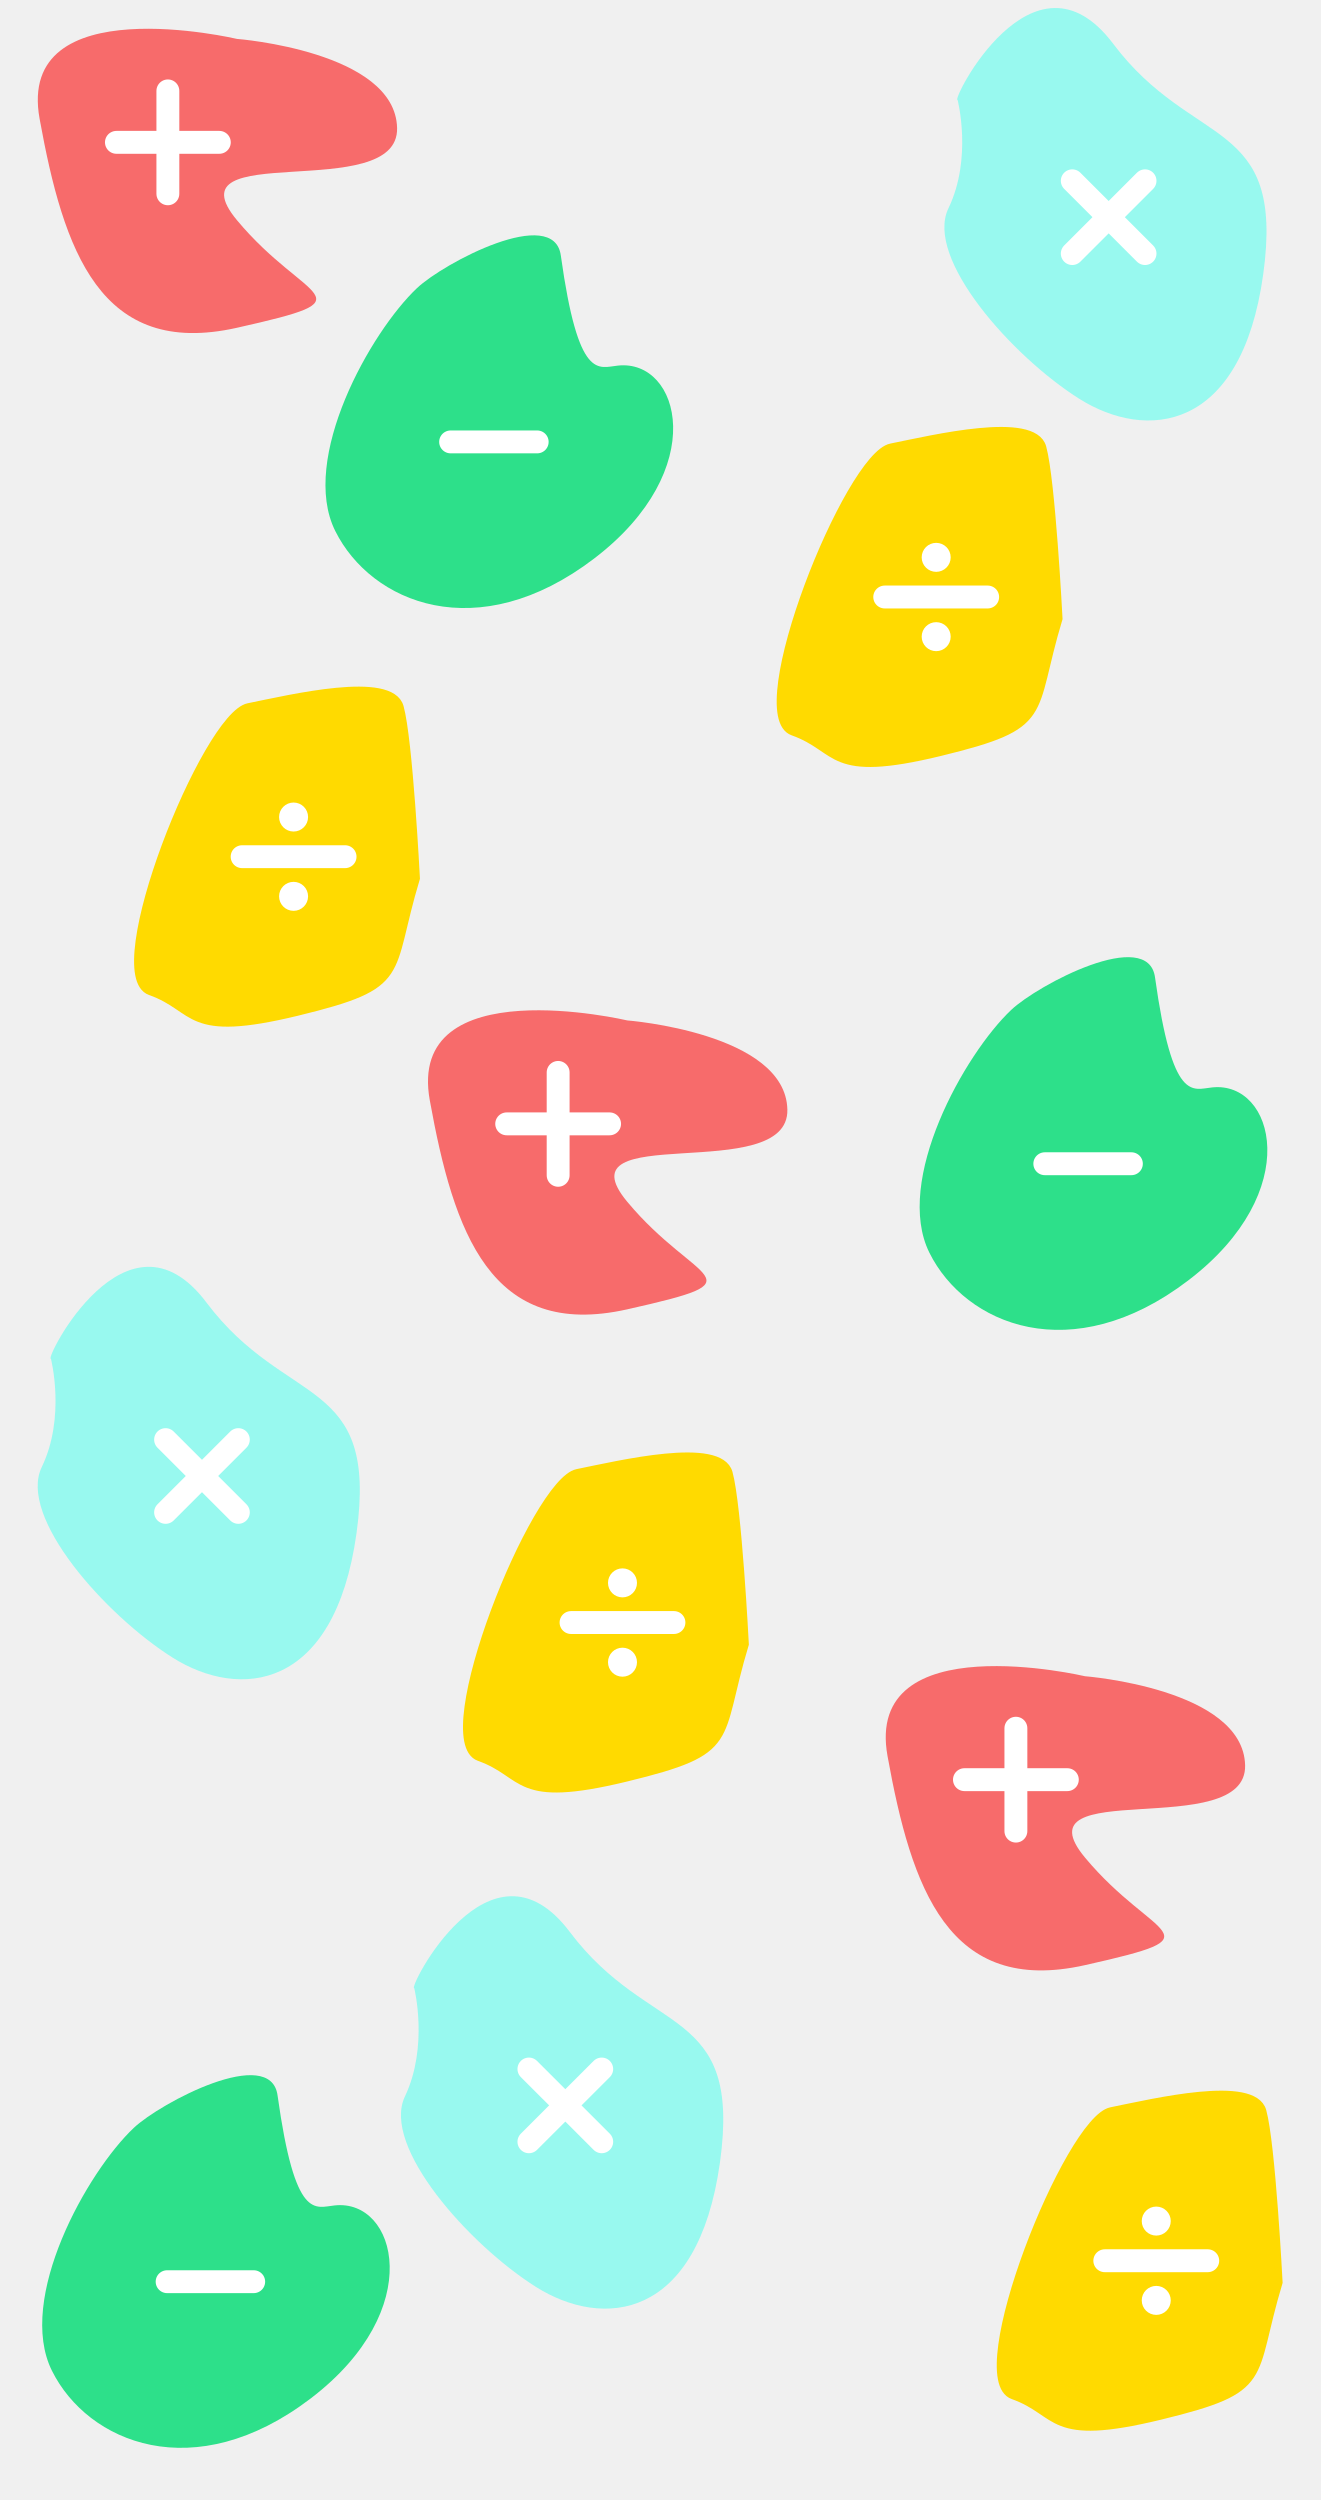
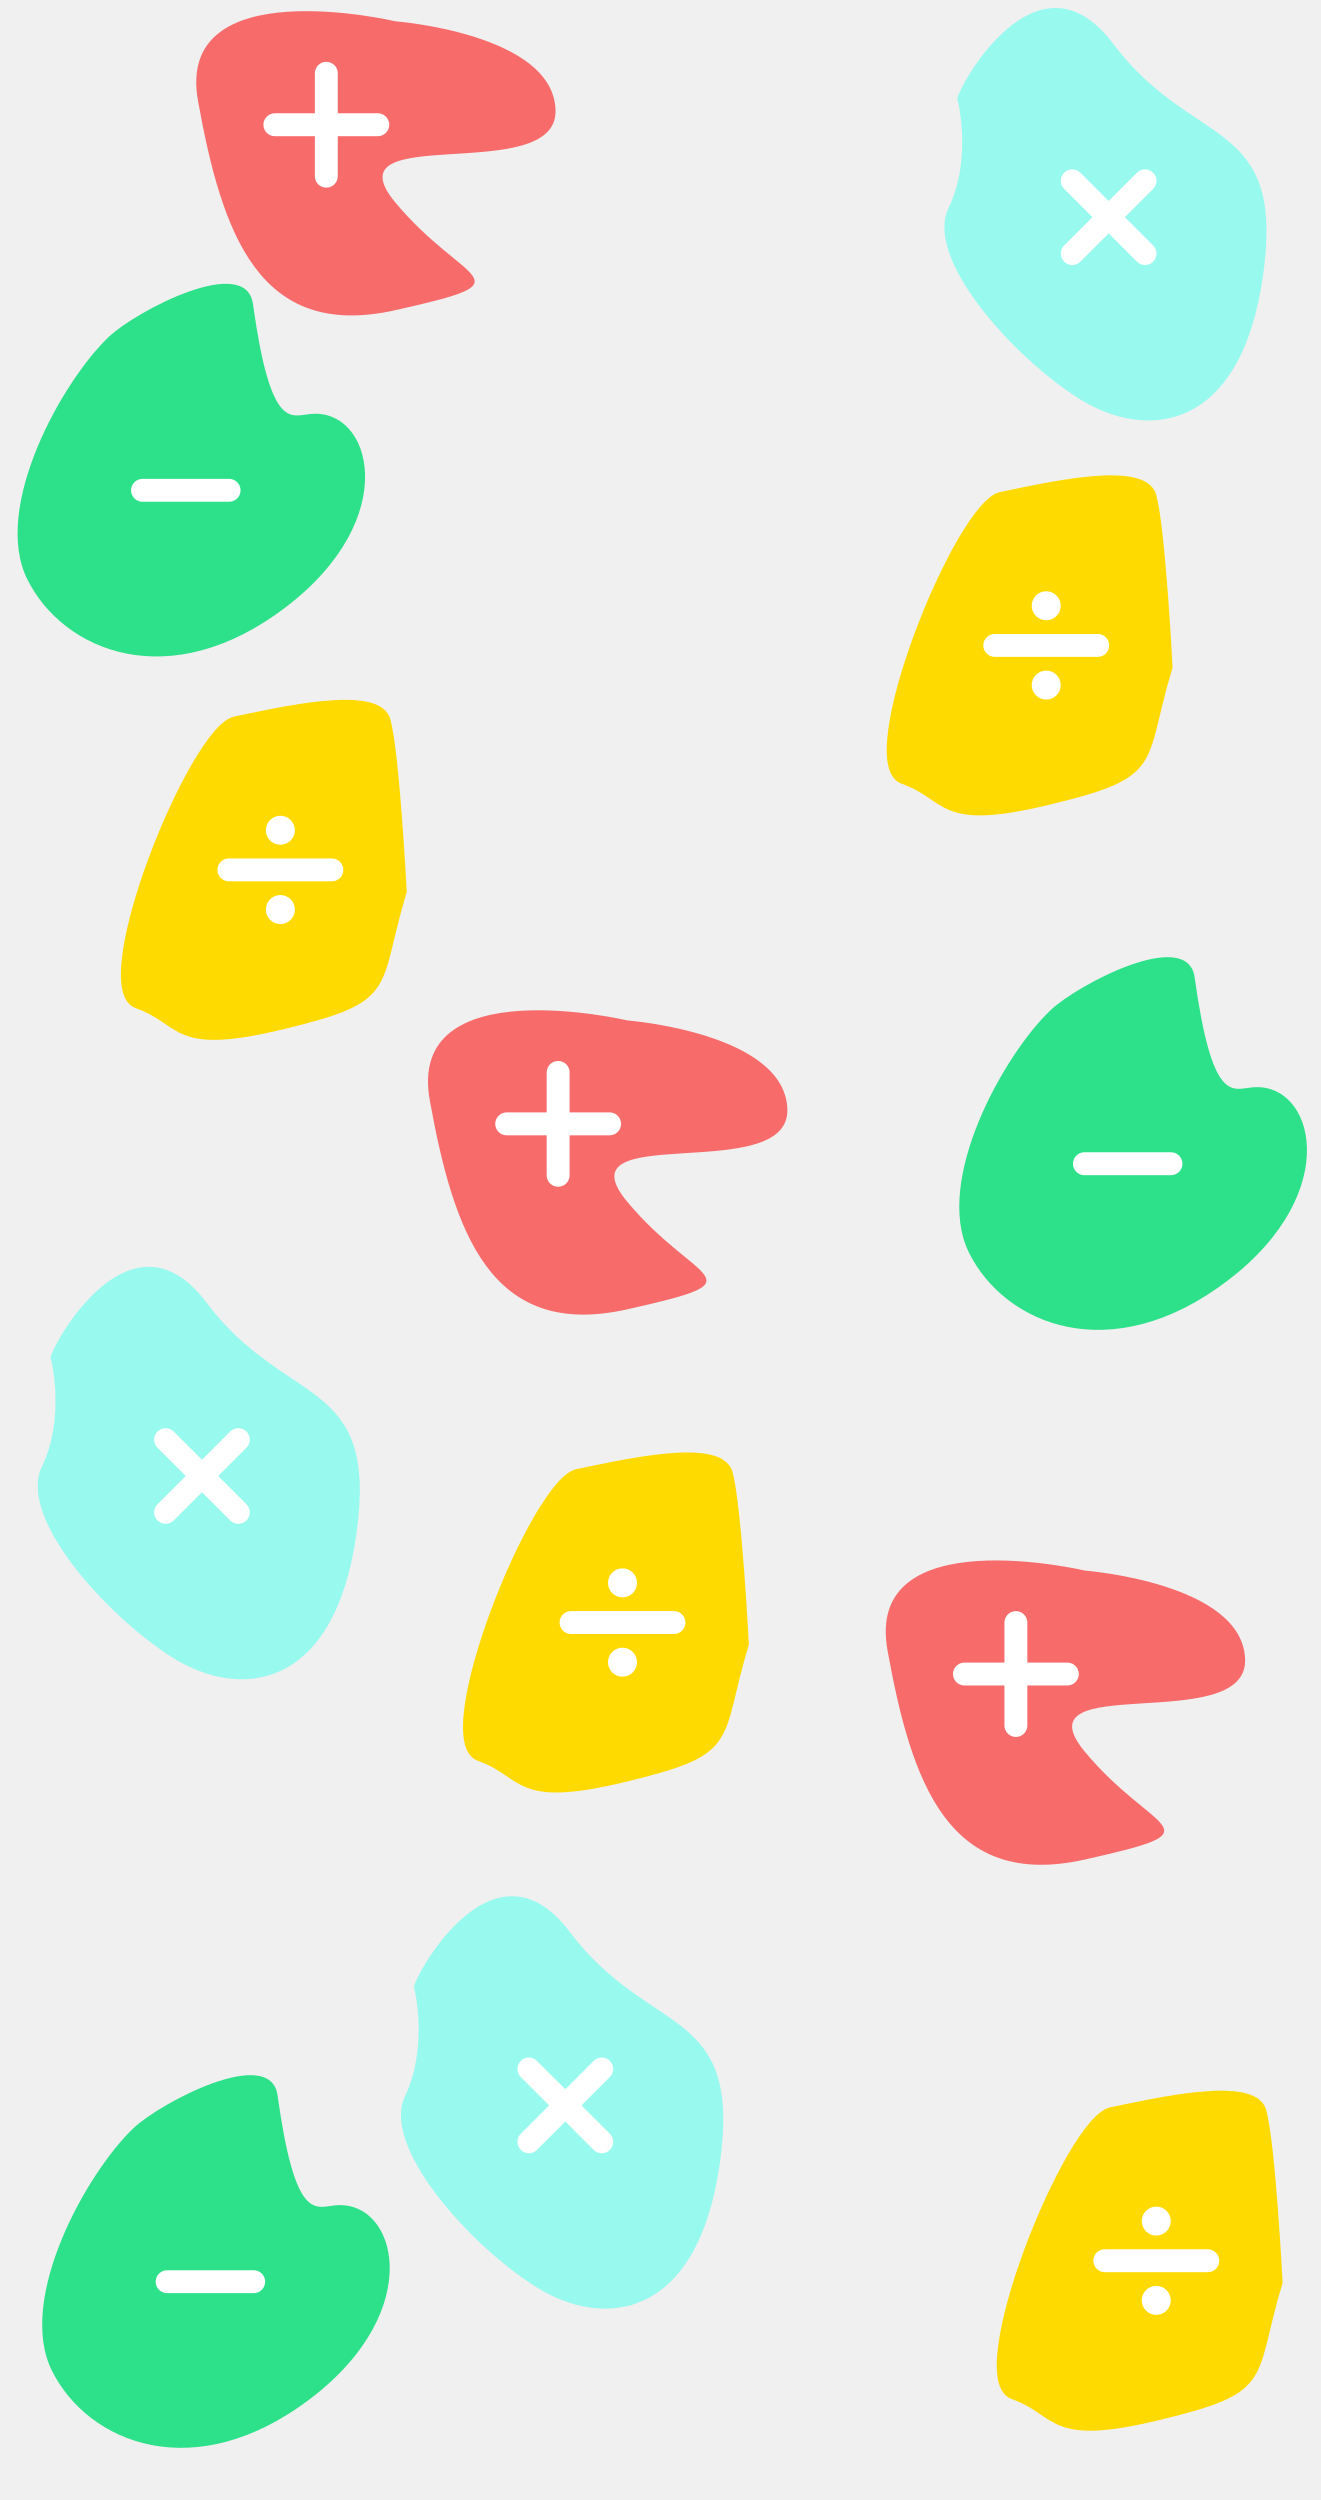
<svg xmlns="http://www.w3.org/2000/svg" viewBox="0 0 300 568">
  <defs>
    <style>.cls-1{fill:#98f9ef;}.cls-2,.cls-4{fill:#fff;stroke:#fff;}.cls-2{stroke-linecap:round;stroke-miterlimit:10;stroke-width:5.2px;}.cls-3{fill:#ffda00;stroke:#ffda00;}.cls-3,.cls-4{stroke-width:1.73px;}.cls-5{fill:#f76b6b;}.cls-6{fill:#2de08a;}</style>
  </defs>
  <g id="Calque_2" data-name="Calque 2">
    <path class="cls-1" d="M11.57,308.71c-1.63.46,17.2-36.9,35.35-12.76S86,312.36,81,348.35s-26.65,37.81-41.8,28.25S4,344.69,9.49,333.31,11.57,308.71,11.57,308.71Z" />
    <line class="cls-2" x1="54.15" y1="327.08" x2="37.62" y2="343.61" />
    <line class="cls-2" x1="54.15" y1="343.61" x2="37.62" y2="327.08" />
    <path class="cls-1" d="M217.57,22.71c-1.63.46,17.2-36.9,35.35-12.76S292,26.36,287,62.35s-26.65,37.81-41.8,28.25S210,58.69,215.49,47.31,217.57,22.71,217.57,22.71Z" />
    <line class="cls-2" x1="260.15" y1="41.08" x2="243.62" y2="57.61" />
    <line class="cls-2" x1="260.15" y1="57.61" x2="243.62" y2="41.08" />
-     <path class="cls-3" d="M94.54,199.56c-6.71,22.19-1.4,24.14-27,30.36s-22.48-.78-33.39-4.67,12.67-62.68,22.29-64.62,32.34-7.4,34.41,0S94.54,199.56,94.54,199.56Z" />
-     <line class="cls-2" x1="78.4" y1="194.64" x2="55.01" y2="194.64" />
-     <circle class="cls-4" cx="66.7" cy="185.63" r="2.43" />
-     <circle class="cls-4" cx="66.7" cy="203.65" r="2.43" />
-     <path class="cls-3" d="M240.54,140.56c-6.71,22.19-1.4,24.14-27,30.36s-22.48-.78-33.39-4.67,12.67-62.68,22.29-64.62,32.34-7.4,34.41,0S240.54,140.56,240.54,140.56Z" />
-     <line class="cls-2" x1="224.4" y1="135.64" x2="201.01" y2="135.64" />
-     <circle class="cls-4" cx="212.7" cy="126.63" r="2.43" />
-     <circle class="cls-4" cx="212.7" cy="144.65" r="2.43" />
+     <path class="cls-3" d="M91.54,202.56c-6.71,22.19-1.4,24.14-27,30.36s-22.48-.78-33.39-4.67,12.67-62.68,22.29-64.62,32.34-7.4,34.41,0S91.54,202.56,91.54,202.56Z" />
+     <line class="cls-2" x1="75.4" y1="197.64" x2="52.01" y2="197.64" />
+     <circle class="cls-4" cx="63.7" cy="188.63" r="2.43" />
+     <circle class="cls-4" cx="63.7" cy="206.65" r="2.43" />
+     <path class="cls-3" d="M265.54,151.56c-6.71,22.19-1.4,24.14-27,30.36s-22.48-.78-33.39-4.67,12.67-62.68,22.29-64.62,32.34-7.4,34.41,0S265.54,151.56,265.54,151.56Z" />
+     <line class="cls-2" x1="249.4" y1="146.64" x2="226.01" y2="146.64" />
+     <circle class="cls-4" cx="237.7" cy="137.63" r="2.43" />
+     <circle class="cls-4" cx="237.7" cy="155.65" r="2.43" />
    <path class="cls-3" d="M290.54,518.56c-6.71,22.19-1.4,24.14-27,30.36s-22.48-.78-33.39-4.67,12.67-62.68,22.29-64.62,32.34-7.4,34.41,0S290.54,518.56,290.54,518.56Z" />
    <line class="cls-2" x1="274.4" y1="513.64" x2="251.01" y2="513.64" />
    <circle class="cls-4" cx="262.7" cy="504.63" r="2.43" />
    <circle class="cls-4" cx="262.7" cy="522.65" r="2.43" />
    <path class="cls-1" d="M94.12,451.71c-1.63.46,17.2-36.9,35.35-12.76s39.13,16.4,34.1,52.39-26.65,37.81-41.8,28.25S86.59,487.69,92,476.31,94.12,451.71,94.12,451.71Z" />
    <line class="cls-2" x1="136.71" y1="470.08" x2="120.17" y2="486.61" />
    <line class="cls-2" x1="136.71" y1="486.61" x2="120.17" y2="470.08" />
    <path class="cls-3" d="M169.27,373.56c-6.71,22.19-1.4,24.14-27,30.36s-22.48-.78-33.39-4.67,12.67-62.68,22.29-64.62,32.34-7.4,34.41,0S169.27,373.56,169.27,373.56Z" />
    <line class="cls-2" x1="153.12" y1="368.64" x2="129.74" y2="368.64" />
    <circle class="cls-4" cx="141.43" cy="359.63" r="2.43" />
    <circle class="cls-4" cx="141.43" cy="377.65" r="2.43" />
-     <path class="cls-5" d="M53.84,8.84S3.55-3,9,27,22.75,81.45,53.84,74.47s15.69-5.59,0-24.44,36.78-3.49,36.38-20.95S53.84,8.84,53.84,8.84Z" />
-     <line class="cls-2" x1="38.14" y1="20.65" x2="38.14" y2="44.03" />
-     <line class="cls-2" x1="49.83" y1="32.34" x2="26.45" y2="32.34" />
-     <path class="cls-6" d="M135,126.89c-26.49,20.24-50.7,10.12-58.84-6.27s8-45.17,18.59-55.17c6.09-5.75,31.08-18.94,32.67-7.39,4,28.71,8.51,25.43,13,25C154.48,81.56,161.54,106.65,135,126.89Z" />
-     <line class="cls-2" x1="122.05" y1="100.4" x2="102.38" y2="100.4" />
-     <path class="cls-6" d="M270,290.89c-26.49,20.24-50.7,10.12-58.84-6.27s8-45.17,18.59-55.17c6.09-5.75,31.08-18.94,32.67-7.39,4,28.71,8.51,25.43,13,25C289.48,245.56,296.54,270.65,270,290.89Z" />
-     <line class="cls-2" x1="257.05" y1="264.4" x2="237.38" y2="264.4" />
+     <path class="cls-5" d="M89.84,4.84S39.55-7,45,23,58.75,77.45,89.84,70.47s15.69-5.59,0-24.44,36.78-3.49,36.38-20.95S89.84,4.84,89.84,4.84Z" />
+     <line class="cls-2" x1="74.14" y1="16.65" x2="74.14" y2="40.03" />
+     <line class="cls-2" x1="85.83" y1="28.34" x2="62.45" y2="28.34" />
+     <path class="cls-6" d="M65,137.89C38.55,158.14,14.35,148,6.21,131.63s8-45.17,18.59-55.17c6.09-5.75,31.08-18.94,32.67-7.39,4,28.71,8.51,25.43,13,25C84.48,92.56,91.54,117.65,65,137.89Z" />
+     <line class="cls-2" x1="52.05" y1="111.4" x2="32.38" y2="111.4" />
+     <path class="cls-6" d="M279,290.89c-26.49,20.24-50.7,10.12-58.84-6.27s8-45.17,18.59-55.17c6.09-5.75,31.08-18.94,32.67-7.39,4,28.71,8.51,25.43,13,25C298.48,245.56,305.54,270.65,279,290.89Z" />
+     <line class="cls-2" x1="266.05" y1="264.4" x2="246.38" y2="264.4" />
    <path class="cls-5" d="M142.51,231.84S92.22,220,97.65,250s13.77,54.46,44.86,47.48,15.69-5.59,0-24.44,36.78-3.49,36.38-20.95S142.51,231.84,142.51,231.84Z" />
    <line class="cls-2" x1="126.81" y1="243.65" x2="126.81" y2="267.03" />
    <line class="cls-2" x1="138.5" y1="255.34" x2="115.12" y2="255.34" />
-     <path class="cls-5" d="M246.51,380.84S196.22,369,201.65,399s13.77,54.46,44.86,47.48,15.69-5.59,0-24.44,36.78-3.49,36.38-20.95S246.51,380.84,246.51,380.84Z" />
-     <line class="cls-2" x1="230.81" y1="392.65" x2="230.81" y2="416.03" />
-     <line class="cls-2" x1="242.5" y1="404.34" x2="219.12" y2="404.34" />
+     <path class="cls-5" d="M246.51,356.84S196.22,345,201.65,375s13.77,54.46,44.86,47.48,15.69-5.59,0-24.44,36.78-3.49,36.38-20.95S246.51,356.84,246.51,356.84Z" />
+     <line class="cls-2" x1="230.81" y1="368.65" x2="230.81" y2="392.03" />
+     <line class="cls-2" x1="242.5" y1="380.34" x2="219.12" y2="380.34" />
    <path class="cls-6" d="M70.64,544.89C44.14,565.14,19.94,555,11.8,538.63s8-45.17,18.59-55.17c6.09-5.75,31.08-18.94,32.67-7.39,4,28.71,8.51,25.43,13,25C90.07,499.56,97.13,524.65,70.64,544.89Z" />
    <line class="cls-2" x1="57.64" y1="518.4" x2="37.97" y2="518.4" />
  </g>
</svg>
